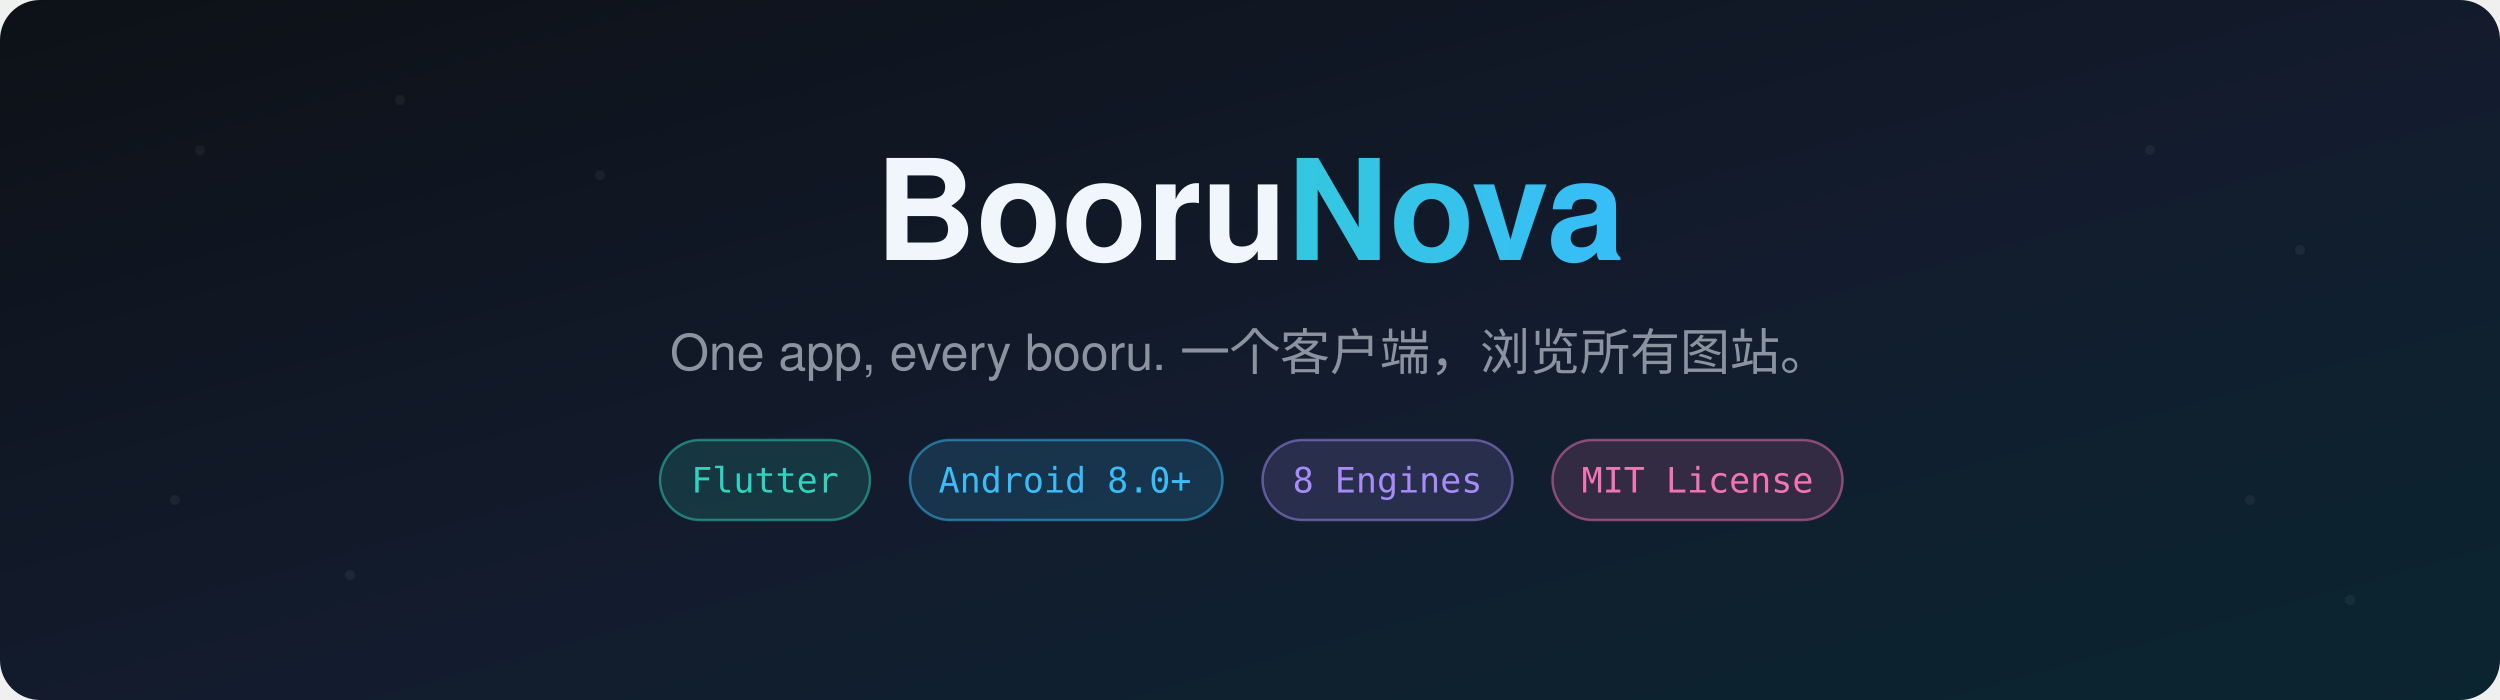
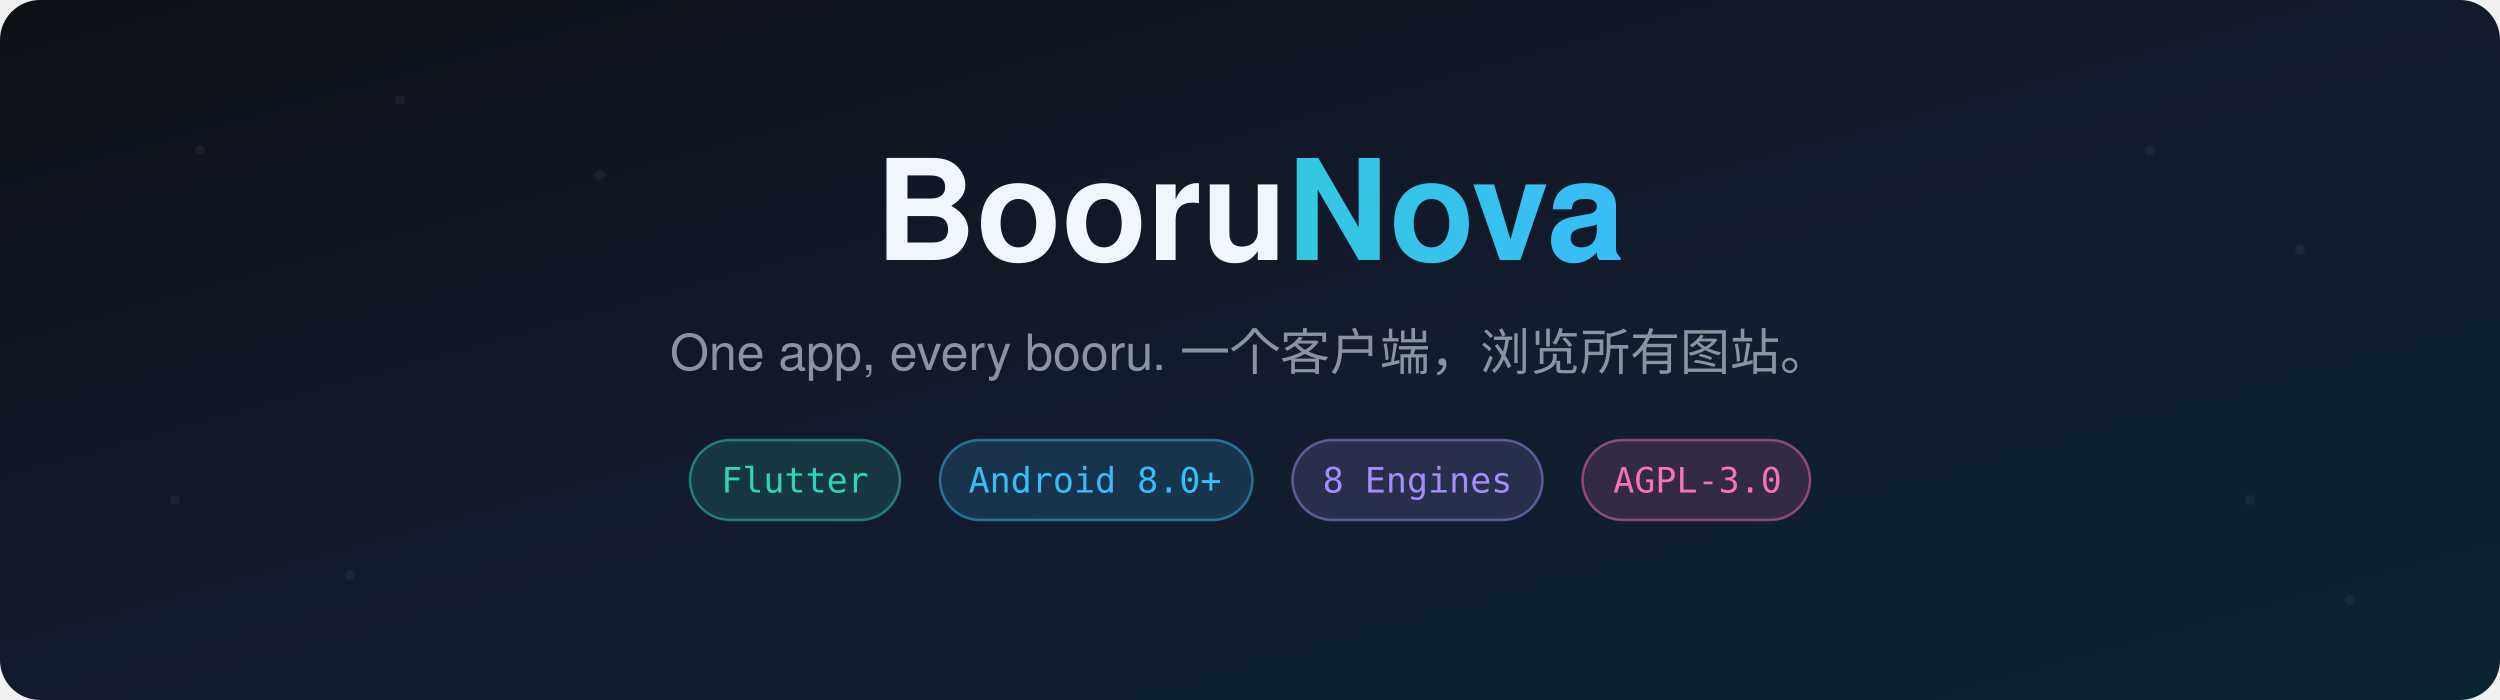
<svg xmlns="http://www.w3.org/2000/svg" width="1000" height="280" viewBox="0 0 1000 280">
  <defs>
    <linearGradient id="bg" x1="0%" y1="0%" x2="100%" y2="100%">
      <stop offset="0%" stop-color="#0d1117" />
      <stop offset="55%" stop-color="#131c2e" />
      <stop offset="100%" stop-color="#0a2530" />
    </linearGradient>
    <linearGradient id="accent" x1="0%" y1="0%" x2="100%" y2="0%">
      <stop offset="0%" stop-color="#2dd4bf" />
      <stop offset="100%" stop-color="#38bdf8" />
    </linearGradient>
  </defs>
  <rect x="0" y="0" width="1000" height="280" rx="16" fill="url(#bg)" />
  <g fill="#ffffff" opacity="0.05">
    <circle cx="80" cy="60" r="2" />
    <circle cx="160" cy="40" r="2" />
    <circle cx="240" cy="70" r="2" />
    <circle cx="860" cy="60" r="2" />
    <circle cx="920" cy="100" r="2" />
    <circle cx="900" cy="200" r="2" />
    <circle cx="70" cy="200" r="2" />
    <circle cx="140" cy="230" r="2" />
    <circle cx="940" cy="240" r="2" />
  </g>
  <text x="500" y="104" text-anchor="middle" font-family="Segoe UI, Helvetica, Arial, sans-serif" font-size="56" font-weight="700" fill="#f0f6fc">Booru<tspan fill="url(#accent)">Nova</tspan>
  </text>
  <text x="500" y="148" text-anchor="middle" font-family="Segoe UI, Helvetica, Arial, sans-serif" font-size="20" fill="#8b949e">One app, every booru. 一个客户端，浏览所有图站。</text>
  <g font-family="Consolas, Menlo, monospace" font-size="14" text-anchor="middle">
-     <rect x="264" y="176" width="84" height="32" rx="16" fill="#2dd4bf" opacity="0.15" />
-     <rect x="264" y="176" width="84" height="32" rx="16" fill="none" stroke="#2dd4bf" stroke-width="1" opacity="0.5" />
-     <text x="306" y="197" fill="#2dd4bf">Flutter</text>
-     <rect x="364" y="176" width="125" height="32" rx="16" fill="#38bdf8" opacity="0.15" />
-     <rect x="364" y="176" width="125" height="32" rx="16" fill="none" stroke="#38bdf8" stroke-width="1" opacity="0.5" />
-     <text x="426" y="197" fill="#38bdf8">Android 8.0+</text>
-     <rect x="505" y="176" width="100" height="32" rx="16" fill="#a78bfa" opacity="0.15" />
-     <rect x="505" y="176" width="100" height="32" rx="16" fill="none" stroke="#a78bfa" stroke-width="1" opacity="0.5" />
-     <text x="555" y="197" fill="#a78bfa">8 Engines</text>
-     <rect x="621" y="176" width="116" height="32" rx="16" fill="#f472b6" opacity="0.15" />
-     <rect x="621" y="176" width="116" height="32" rx="16" fill="none" stroke="#f472b6" stroke-width="1" opacity="0.5" />
-     <text x="679" y="197" fill="#f472b6">MIT License</text>
+     <rect x="276" y="176" width="84" height="32" rx="16" fill="#2dd4bf" opacity="0.15" />
+     <rect x="276" y="176" width="84" height="32" rx="16" fill="none" stroke="#2dd4bf" stroke-width="1" opacity="0.5" />
+     <text x="318" y="197" fill="#2dd4bf">Flutter</text>
+     <rect x="376" y="176" width="125" height="32" rx="16" fill="#38bdf8" opacity="0.15" />
+     <rect x="376" y="176" width="125" height="32" rx="16" fill="none" stroke="#38bdf8" stroke-width="1" opacity="0.5" />
+     <text x="438" y="197" fill="#38bdf8">Android 8.0+</text>
+     <rect x="517" y="176" width="100" height="32" rx="16" fill="#a78bfa" opacity="0.15" />
+     <rect x="517" y="176" width="100" height="32" rx="16" fill="none" stroke="#a78bfa" stroke-width="1" opacity="0.5" />
+     <text x="567" y="197" fill="#a78bfa">8 Engines</text>
+     <rect x="633" y="176" width="91" height="32" rx="16" fill="#f472b6" opacity="0.15" />
+     <rect x="633" y="176" width="91" height="32" rx="16" fill="none" stroke="#f472b6" stroke-width="1" opacity="0.5" />
+     <text x="679" y="197" fill="#f472b6">AGPL-3.0</text>
  </g>
</svg>
